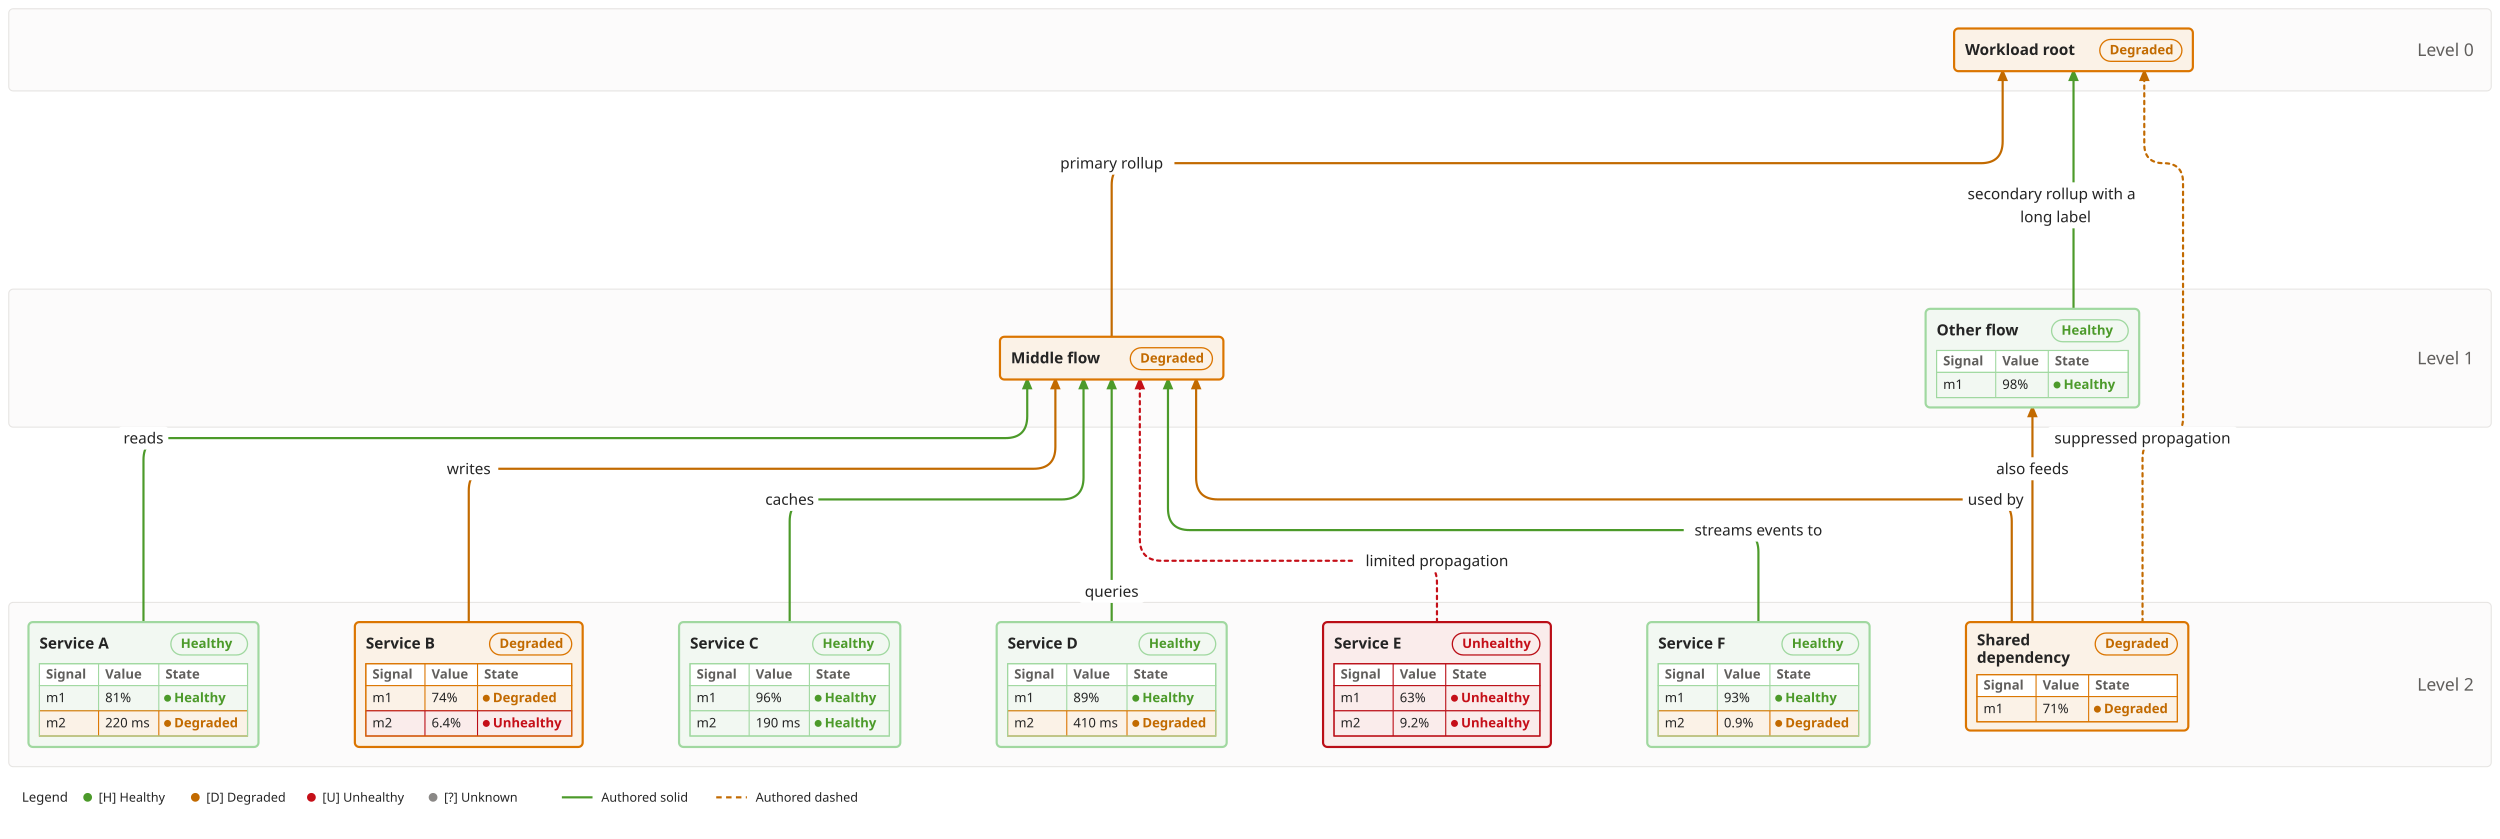
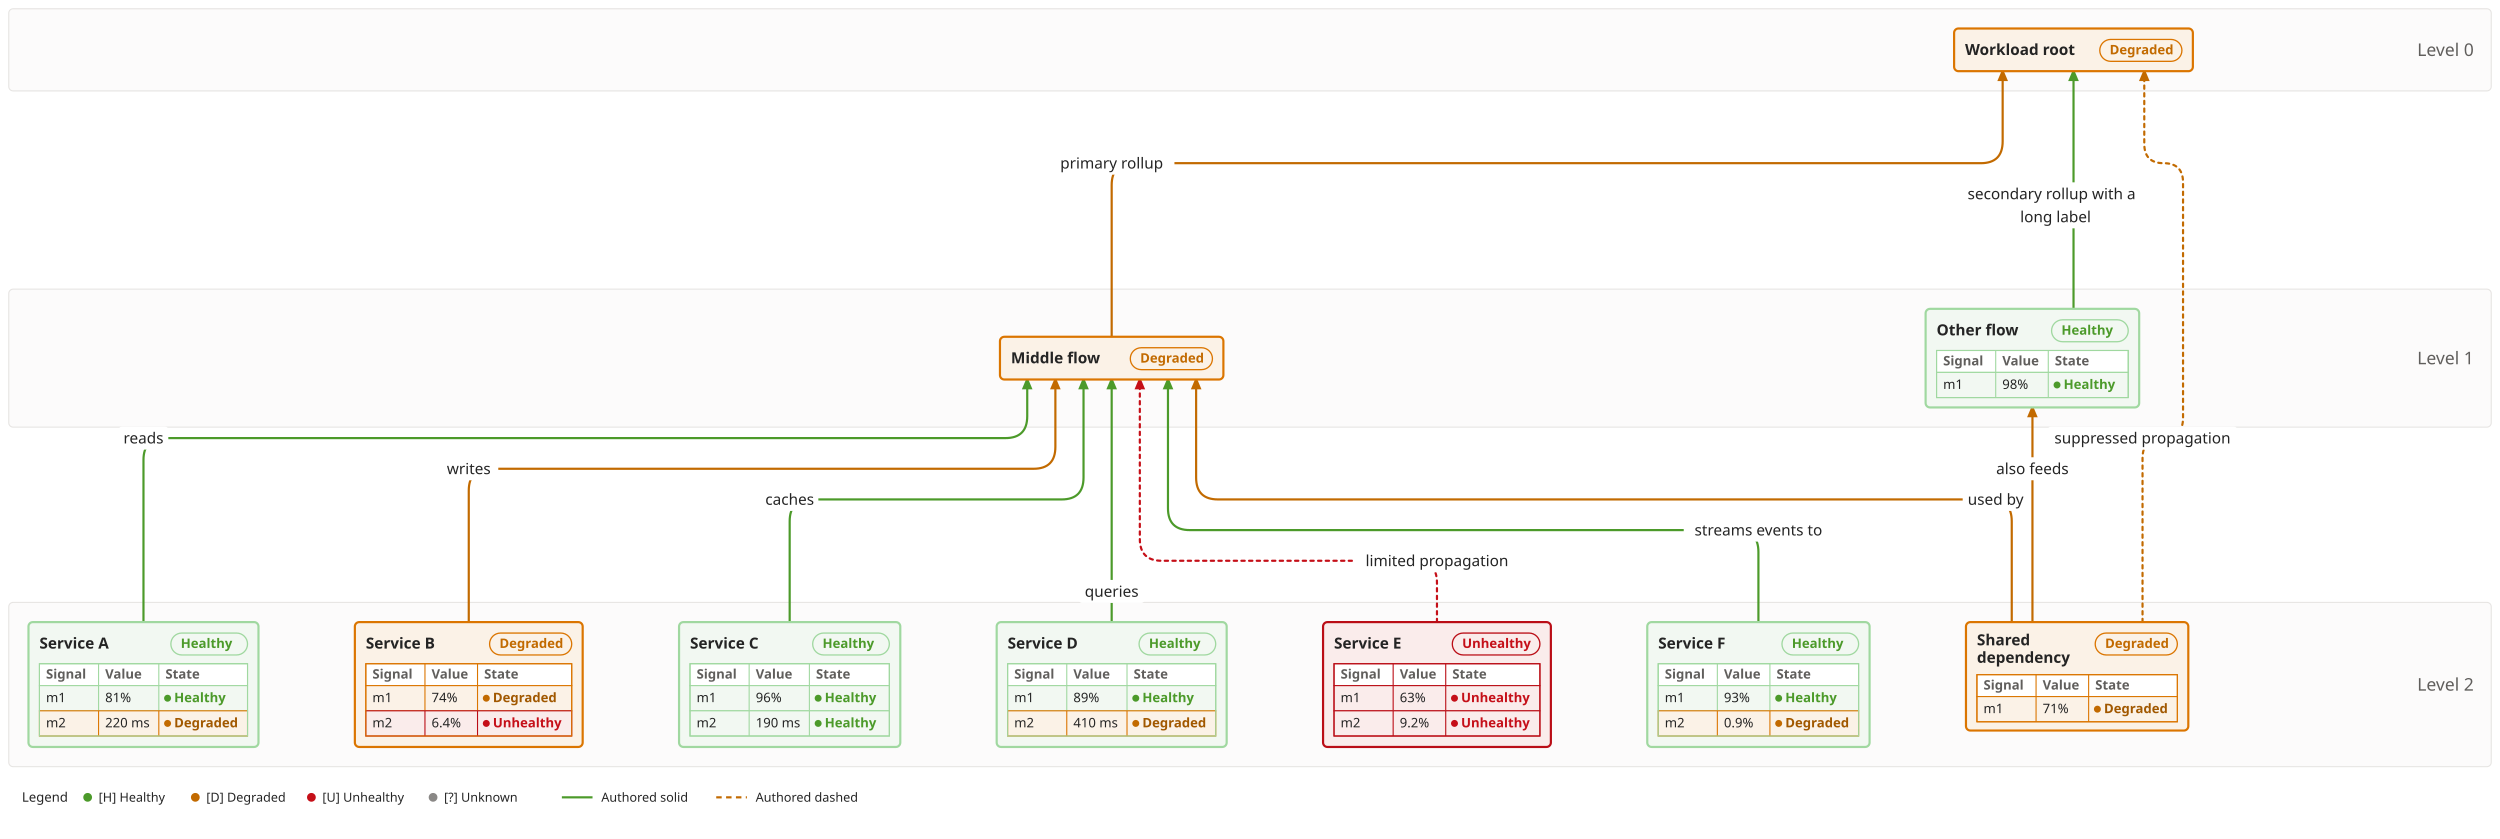
<svg xmlns="http://www.w3.org/2000/svg" class="pele pele-flowchart ahm-root" style="font-family:Segoe UI, Arial Unicode MS, Arial, sans-serif;color:#242424;font:16px sans-serif;letter-spacing:normal;word-spacing:normal;text-transform:none;direction:ltr;" fill="#242424" aria-roledescription="flowchart" role="img" aria-labelledby="ahm-8f4e106b5c-title ahm-8f4e106b5c-desc" data-ahm-theme="portal" viewBox="0 0 2282.59 766" width="2282.59" height="766">
  <rect class="ahm-bg" x="0" y="0" width="100%" height="100%" fill="#ffffff" />
  <g transform="translate(18,18)">
    <g class="pele-clusters">
      <g class="pele-cluster" data-id="lane_0">
        <rect x="-10" y="532" width="2266.59" height="150" fill="#faf9f8" fill-opacity="0.5" stroke="#e6e4e2" style="rx:4px;" />
        <text class="pele-cluster-label" fill="#605e5c" x="2189" y="612.6" text-anchor="start">Level 2</text>
      </g>
      <g class="pele-cluster" data-id="lane_1">
        <rect x="-10" y="246" width="2266.59" height="126" fill="#faf9f8" fill-opacity="0.5" stroke="#e6e4e2" style="rx:4px;" />
        <text class="pele-cluster-label" fill="#605e5c" x="2189" y="314.6" text-anchor="start">Level 1</text>
      </g>
      <g class="pele-cluster" data-id="lane_2">
        <rect x="-10" y="-10" width="2266.59" height="75" fill="#faf9f8" fill-opacity="0.5" stroke="#e6e4e2" style="rx:4px;" />
        <text class="pele-cluster-label" fill="#605e5c" x="2189" y="33.1" text-anchor="start">Level 0</text>
      </g>
    </g>
    <g class="pele-edges" fill="none" stroke="#605e5c" stroke-linecap="round">
      <g class="pele-edge" data-id="L_a_mid_0" style="stroke:#4c9a2a;stroke-width:2px;">
        <path d="M113.0 550.0 L113.0 402.0 Q113.0 382.0 133.0 382.0 L899.9 382.0 Q919.9 382.0 919.9 362.0 L919.9 335.5" />
        <path class="pele-marker" d="M919.86,328.5L923.22,336.5L916.5,336.5Z" fill="#4c9a2a" stroke="#4c9a2a" />
      </g>
      <g class="pele-edge" data-id="L_b_mid_0" style="stroke:#c26a00;stroke-width:2px;">
        <path d="M410.0 550.0 L410.0 430.0 Q410.0 410.0 430.0 410.0 L925.6 410.0 Q945.6 410.0 945.6 390.0 L945.6 335.5" />
        <path class="pele-marker" d="M945.57,328.5L948.93,336.5L942.21,336.5Z" fill="#c26a00" stroke="#c26a00" />
      </g>
      <g class="pele-edge" data-id="L_c_mid_0" style="stroke:#4c9a2a;stroke-width:2px;">
        <path d="M703.0 550.0 L703.0 458.0 Q703.0 438.0 723.0 438.0 L951.3 438.0 Q971.3 438.0 971.3 418.0 L971.3 335.5" />
        <path class="pele-marker" d="M971.29,328.5L974.65,336.5L967.93,336.5Z" fill="#4c9a2a" stroke="#4c9a2a" />
      </g>
      <g class="pele-edge" data-id="L_d_mid_0" style="stroke:#4c9a2a;stroke-width:2px;">
        <path d="M997.0 550.0 L997.0 335.5" />
        <path class="pele-marker" d="M997,328.5L1000.36,336.5L993.64,336.5Z" fill="#4c9a2a" stroke="#4c9a2a" />
      </g>
      <g class="pele-edge" data-id="L_e_mid_0" style="stroke:#c50f18;stroke-width:2px;">
        <path d="M1294.0 550.0 L1294.0 514.0 Q1294.0 494.0 1274.0 494.0 L1042.7 494.0 Q1022.7 494.0 1022.7 474.0 L1022.7 335.5" stroke-dasharray="3 4" />
        <path class="pele-marker" d="M1022.71,328.5L1026.07,336.5L1019.35,336.5Z" fill="#c50f18" stroke="#c50f18" />
      </g>
      <g class="pele-edge" data-id="L_f_mid_0" style="stroke:#4c9a2a;stroke-width:2px;">
        <path d="M1587.5 550.0 L1587.5 486.0 Q1587.5 466.0 1567.5 466.0 L1068.4 466.0 Q1048.4 466.0 1048.4 446.0 L1048.4 335.5" />
        <path class="pele-marker" d="M1048.43,328.5L1051.79,336.5L1045.07,336.5Z" fill="#4c9a2a" stroke="#4c9a2a" />
      </g>
      <g class="pele-edge" data-id="L_shared_mid_0" style="stroke:#c26a00;stroke-width:2px;">
        <path d="M1818.8 550.0 L1818.8 458.0 Q1818.8 438.0 1798.8 438.0 L1094.1 438.0 Q1074.1 438.0 1074.1 418.0 L1074.1 335.5" />
        <path class="pele-marker" d="M1074.14,328.5L1077.5,336.5L1070.78,336.5Z" fill="#c26a00" stroke="#c26a00" />
      </g>
      <g class="pele-edge" data-id="L_shared_other_0" style="stroke:#c26a00;stroke-width:2px;">
        <path d="M1837.7 550.0 L1837.7 361.0" />
        <path class="pele-marker" d="M1837.65,354L1841.01,362L1834.29,362Z" fill="#c26a00" stroke="#c26a00" />
      </g>
      <g class="pele-edge" data-id="L_shared_root_0" style="stroke:#c26a00;stroke-width:2px;">
        <path d="M1938.2 550.0 L1938.2 400.5 Q1938.2 382.0 1956.7 382.0 L1956.7 382.0 Q1975.2 382.0 1975.2 363.5 L1975.2 148.7 Q1975.2 131.0 1957.5 131.0 L1957.5 131.0 Q1939.8 131.0 1939.8 113.3 L1939.8 54.0" stroke-dasharray="3 4" />
        <path class="pele-marker" d="M1939.84,47L1943.2,55L1936.48,55Z" fill="#c26a00" stroke="#c26a00" />
      </g>
      <g class="pele-edge" data-id="L_mid_root_0" style="stroke:#c26a00;stroke-width:2px;">
        <path d="M997.0 289.5 L997.0 151.0 Q997.0 131.0 1017.0 131.0 L1790.5 131.0 Q1810.5 131.0 1810.5 111.0 L1810.5 54.0" />
        <path class="pele-marker" d="M1810.5,47L1813.86,55L1807.14,55Z" fill="#c26a00" stroke="#c26a00" />
      </g>
      <g class="pele-edge" data-id="L_other_root_0" style="stroke:#4c9a2a;stroke-width:2px;">
        <path d="M1875.2 264.0 L1875.2 54.0" />
        <path class="pele-marker" d="M1875.17,47L1878.53,55L1871.81,55Z" fill="#4c9a2a" stroke="#4c9a2a" />
      </g>
    </g>
    <g class="pele-edge-labels" font-size="14">
      <g class="pele-edge-label" data-id="L_a_mid_0">
        <rect x="90.32" y="371.5" width="45.36" height="21" rx="3" fill="#ffffff" />
        <text x="113" y="386.9" text-anchor="middle">reads</text>
      </g>
      <g class="pele-edge-label" data-id="L_b_mid_0">
        <rect x="383.05" y="399.5" width="53.9" height="21" rx="3" fill="#ffffff" />
        <text x="410" y="414.9" text-anchor="middle">writes</text>
      </g>
      <g class="pele-edge-label" data-id="L_c_mid_0">
        <rect x="676.82" y="427.5" width="52.36" height="21" rx="3" fill="#ffffff" />
        <text x="703" y="442.9" text-anchor="middle">caches</text>
      </g>
      <g class="pele-edge-label" data-id="L_d_mid_0">
        <rect x="966.93" y="511.5" width="60.14" height="21" rx="3" fill="#ffffff" />
        <text x="997" y="526.9" text-anchor="middle">queries</text>
      </g>
      <g class="pele-edge-label" data-id="L_e_mid_0">
        <rect x="1217.24" y="483.5" width="153.52" height="21" rx="3" fill="#ffffff" />
        <text x="1294" y="498.9" text-anchor="middle">limited propagation</text>
      </g>
      <g class="pele-edge-label" data-id="L_f_mid_0">
        <rect x="1519.31" y="455.5" width="136.38" height="21" rx="3" fill="#ffffff" />
        <text x="1587.5" y="470.9" text-anchor="middle">streams events to</text>
      </g>
      <g class="pele-edge-label" data-id="L_shared_mid_0">
        <rect x="1774.01" y="427.5" width="60.14" height="21" rx="3" fill="#ffffff" />
        <text x="1804.08" y="442.9" text-anchor="middle">used by</text>
      </g>
      <g class="pele-edge-label" data-id="L_shared_other_0">
        <rect x="1796.69" y="399.5" width="81.93" height="21" rx="3" fill="#ffffff" />
        <text x="1837.66" y="414.9" text-anchor="middle">also feeds</text>
      </g>
      <g class="pele-edge-label" data-id="L_shared_root_0">
        <rect x="1851.66" y="371.5" width="173.01" height="21" rx="3" fill="#ffffff" />
        <text x="1938.16" y="386.9" text-anchor="middle">suppressed propagation</text>
      </g>
      <g class="pele-edge-label" data-id="L_mid_root_0">
        <rect x="939.71" y="120.5" width="114.59" height="21" rx="3" fill="#ffffff" />
        <text x="997" y="135.9" text-anchor="middle">primary rollup</text>
      </g>
      <g class="pele-edge-label" data-id="L_other_root_0">
        <rect x="1785.19" y="148.5" width="179.97" height="42" rx="3" fill="#ffffff" />
        <text text-anchor="middle" xml:space="preserve">
          <tspan x="1875.18" y="163.9">secondary rollup with a</tspan>
          <tspan x="1875.18" y="184.9">long label</tspan>
        </text>
      </g>
    </g>
    <g class="pele-nodes">
      <g class="pele-node pele-shape-rect ahm_healthy ahm_card state-healthy" data-id="a" transform="translate(113,607)">
        <rect x="-105" y="-57" width="210" height="114" fill="#ffffff" stroke="#e6e4e2" style="rx:4px;fill:#f2f8f2;stroke:#a0d8a0;stroke-width:2px;" />
        <g class="ahm-node-content">
          <defs class="ahm-node-clips">
            <clipPath id="ahm-clip-ahm-8f4e106b5c_a-r0-name">
              <rect x="-91" y="3" width="46" height="19" />
            </clipPath>
            <clipPath id="ahm-clip-ahm-8f4e106b5c_a-r0-value">
              <rect x="-37" y="3" width="47" height="19" />
            </clipPath>
            <clipPath id="ahm-clip-ahm-8f4e106b5c_a-r0-state">
              <rect x="18" y="3" width="73" height="19" />
            </clipPath>
            <clipPath id="ahm-clip-ahm-8f4e106b5c_a-r1-name">
              <rect x="-91" y="26" width="46" height="19" />
            </clipPath>
            <clipPath id="ahm-clip-ahm-8f4e106b5c_a-r1-value">
              <rect x="-37" y="26" width="47" height="19" />
            </clipPath>
            <clipPath id="ahm-clip-ahm-8f4e106b5c_a-r1-state">
              <rect x="18" y="26" width="73" height="19" />
            </clipPath>
          </defs>
          <g class="ahm-entity-header entity-state-healthy">
            <text class="ahm-entity-title" x="-95" y="-32.8" font-size="14" fill="#242424" text-anchor="start" font-weight="700">
              <tspan x="-95" y="-32.8">Service A</tspan>
            </text>
            <rect class="ahm-entity-status-badge entity-state-healthy" x="25" y="-47" width="70" height="20" rx="10" ry="10" fill="#f2f8f2" stroke="#a0d8a0" stroke-width="1.2" />
            <text class="ahm-entity-status-text entity-state-healthy" x="34" y="-33.4" font-size="12" font-weight="600" fill="#4c9a2a" text-anchor="start">Healthy</text>
          </g>
          <g class="ahm-signal-table">
            <g class="ahm-signal-table-header">
              <rect x="-95" y="-19" width="190" height="20" fill="#ffffff" stroke="#a0d8a0" stroke-width="1" />
              <line class="ahm-signal-col-sep" x1="-41" y1="-19" x2="-41" y2="1" stroke="#a0d8a0" stroke-width="1" />
              <line class="ahm-signal-col-sep" x1="14" y1="-19" x2="14" y2="1" stroke="#a0d8a0" stroke-width="1" />
              <text x="-89" y="-5.4" font-size="12" font-weight="600" fill="#605e5c" text-anchor="start">Signal</text>
              <text x="-35" y="-5.4" font-size="12" font-weight="600" fill="#605e5c" text-anchor="start">Value</text>
              <text x="20" y="-5.4" font-size="12" font-weight="600" fill="#605e5c" text-anchor="start">State</text>
            </g>
            <g class="ahm-signal-row row-state-healthy" data-signal-id="aSig" data-row-index="0" data-state="healthy">
              <rect x="-95" y="1" width="190" height="23" fill="#f2f8f2" stroke="#a0d8a0" stroke-width="1" />
              <line class="ahm-signal-col-sep" x1="-41" y1="1" x2="-41" y2="24" stroke="#a0d8a0" stroke-width="1" />
              <line class="ahm-signal-col-sep" x1="14" y1="1" x2="14" y2="24" stroke="#a0d8a0" stroke-width="1" />
              <text class="ahm-signal-name" x="-89" y="16.1" font-size="12" fill="#242424" text-anchor="start" font-weight="500" clip-path="url(#ahm-clip-ahm-8f4e106b5c_a-r0-name)">
                <tspan x="-89" y="16.1">m1</tspan>
              </text>
              <text class="ahm-signal-value" x="-35" y="16.1" font-size="12" fill="#242424" text-anchor="start" font-weight="500" clip-path="url(#ahm-clip-ahm-8f4e106b5c_a-r0-value)">
                <tspan x="-35" y="16.1">81%</tspan>
              </text>
              <circle class="ahm-signal-state-dot" cx="22" cy="12.5" r="3.2" fill="#4c9a2a" />
              <text class="ahm-signal-state state-healthy" x="28" y="16.1" font-size="12" font-weight="600" fill="#4c9a2a" text-anchor="start" clip-path="url(#ahm-clip-ahm-8f4e106b5c_a-r0-state)">Healthy</text>
            </g>
            <g class="ahm-signal-row row-state-degraded" data-signal-id="aSig" data-row-index="1" data-state="degraded">
              <rect x="-95" y="24" width="190" height="23" fill="#fbf2e7" stroke="#db7500" stroke-width="1" />
              <line class="ahm-signal-col-sep" x1="-41" y1="24" x2="-41" y2="47" stroke="#db7500" stroke-width="1" />
              <line class="ahm-signal-col-sep" x1="14" y1="24" x2="14" y2="47" stroke="#db7500" stroke-width="1" />
              <text class="ahm-signal-name" x="-89" y="39.1" font-size="12" fill="#242424" text-anchor="start" font-weight="500" clip-path="url(#ahm-clip-ahm-8f4e106b5c_a-r1-name)">
                <tspan x="-89" y="39.1">m2</tspan>
              </text>
              <text class="ahm-signal-value" x="-35" y="39.1" font-size="12" fill="#242424" text-anchor="start" font-weight="500" clip-path="url(#ahm-clip-ahm-8f4e106b5c_a-r1-value)">
                <tspan x="-35" y="39.1">220 ms</tspan>
              </text>
              <circle class="ahm-signal-state-dot" cx="22" cy="35.5" r="3.2" fill="#c26a00" />
-               <text class="ahm-signal-state state-degraded" x="28" y="39.1" font-size="12" font-weight="600" fill="#c26a00" text-anchor="start" clip-path="url(#ahm-clip-ahm-8f4e106b5c_a-r1-state)">Degraded</text>
+               <text class="ahm-signal-state state-degraded" x="28" y="39.1" font-size="12" font-weight="600" fill="#a15800" text-anchor="start" clip-path="url(#ahm-clip-ahm-8f4e106b5c_a-r1-state)">Degraded</text>
            </g>
          </g>
          <rect class="ahm-signal-table-outline" x="-95" y="-19" width="190" height="66" fill="none" stroke="#a0d8a0" stroke-width="1" />
        </g>
      </g>
      <g class="pele-node pele-shape-rect ahm_degraded ahm_card state-degraded" data-id="b" transform="translate(410,607)">
        <rect x="-104" y="-57" width="208" height="114" fill="#ffffff" stroke="#e6e4e2" style="rx:4px;fill:#fbf2e7;stroke:#db7500;stroke-width:2px;" />
        <g class="ahm-node-content">
          <defs class="ahm-node-clips">
            <clipPath id="ahm-clip-ahm-8f4e106b5c_b-r0-name">
              <rect x="-90" y="3" width="46" height="19" />
            </clipPath>
            <clipPath id="ahm-clip-ahm-8f4e106b5c_b-r0-value">
              <rect x="-36" y="3" width="40" height="19" />
            </clipPath>
            <clipPath id="ahm-clip-ahm-8f4e106b5c_b-r0-state">
              <rect x="12" y="3" width="78" height="19" />
            </clipPath>
            <clipPath id="ahm-clip-ahm-8f4e106b5c_b-r1-name">
              <rect x="-90" y="26" width="46" height="19" />
            </clipPath>
            <clipPath id="ahm-clip-ahm-8f4e106b5c_b-r1-value">
              <rect x="-36" y="26" width="40" height="19" />
            </clipPath>
            <clipPath id="ahm-clip-ahm-8f4e106b5c_b-r1-state">
              <rect x="12" y="26" width="78" height="19" />
            </clipPath>
          </defs>
          <g class="ahm-entity-header entity-state-degraded">
            <text class="ahm-entity-title" x="-94" y="-32.8" font-size="14" fill="#242424" text-anchor="start" font-weight="700">
              <tspan x="-94" y="-32.8">Service B</tspan>
            </text>
            <rect class="ahm-entity-status-badge entity-state-degraded" x="19" y="-47" width="75" height="20" rx="10" ry="10" fill="#fbf2e7" stroke="#db7500" stroke-width="1.2" />
            <text class="ahm-entity-status-text entity-state-degraded" x="28" y="-33.4" font-size="12" font-weight="600" fill="#c26a00" text-anchor="start">Degraded</text>
          </g>
          <g class="ahm-signal-table">
            <g class="ahm-signal-table-header">
              <rect x="-94" y="-19" width="188" height="20" fill="#ffffff" stroke="#db7500" stroke-width="1" />
              <line class="ahm-signal-col-sep" x1="-40" y1="-19" x2="-40" y2="1" stroke="#db7500" stroke-width="1" />
              <line class="ahm-signal-col-sep" x1="8" y1="-19" x2="8" y2="1" stroke="#db7500" stroke-width="1" />
              <text x="-88" y="-5.4" font-size="12" font-weight="600" fill="#605e5c" text-anchor="start">Signal</text>
              <text x="-34" y="-5.4" font-size="12" font-weight="600" fill="#605e5c" text-anchor="start">Value</text>
              <text x="14" y="-5.4" font-size="12" font-weight="600" fill="#605e5c" text-anchor="start">State</text>
            </g>
            <g class="ahm-signal-row row-state-degraded" data-signal-id="bSig" data-row-index="0" data-state="degraded">
              <rect x="-94" y="1" width="188" height="23" fill="#fbf2e7" stroke="#db7500" stroke-width="1" />
              <line class="ahm-signal-col-sep" x1="-40" y1="1" x2="-40" y2="24" stroke="#db7500" stroke-width="1" />
              <line class="ahm-signal-col-sep" x1="8" y1="1" x2="8" y2="24" stroke="#db7500" stroke-width="1" />
              <text class="ahm-signal-name" x="-88" y="16.1" font-size="12" fill="#242424" text-anchor="start" font-weight="500" clip-path="url(#ahm-clip-ahm-8f4e106b5c_b-r0-name)">
                <tspan x="-88" y="16.1">m1</tspan>
              </text>
              <text class="ahm-signal-value" x="-34" y="16.1" font-size="12" fill="#242424" text-anchor="start" font-weight="500" clip-path="url(#ahm-clip-ahm-8f4e106b5c_b-r0-value)">
                <tspan x="-34" y="16.1">74%</tspan>
              </text>
              <circle class="ahm-signal-state-dot" cx="16" cy="12.5" r="3.2" fill="#c26a00" />
-               <text class="ahm-signal-state state-degraded" x="22" y="16.1" font-size="12" font-weight="600" fill="#c26a00" text-anchor="start" clip-path="url(#ahm-clip-ahm-8f4e106b5c_b-r0-state)">Degraded</text>
+               <text class="ahm-signal-state state-degraded" x="22" y="16.1" font-size="12" font-weight="600" fill="#a15800" text-anchor="start" clip-path="url(#ahm-clip-ahm-8f4e106b5c_b-r0-state)">Degraded</text>
            </g>
            <g class="ahm-signal-row row-state-unhealthy" data-signal-id="bSig" data-row-index="1" data-state="unhealthy">
              <rect x="-94" y="24" width="188" height="23" fill="#faeceb" stroke="#ba0d16" stroke-width="1" />
              <line class="ahm-signal-col-sep" x1="-40" y1="24" x2="-40" y2="47" stroke="#ba0d16" stroke-width="1" />
              <line class="ahm-signal-col-sep" x1="8" y1="24" x2="8" y2="47" stroke="#ba0d16" stroke-width="1" />
              <text class="ahm-signal-name" x="-88" y="39.1" font-size="12" fill="#242424" text-anchor="start" font-weight="500" clip-path="url(#ahm-clip-ahm-8f4e106b5c_b-r1-name)">
                <tspan x="-88" y="39.1">m2</tspan>
              </text>
              <text class="ahm-signal-value" x="-34" y="39.1" font-size="12" fill="#242424" text-anchor="start" font-weight="500" clip-path="url(#ahm-clip-ahm-8f4e106b5c_b-r1-value)">
                <tspan x="-34" y="39.1">6.4%</tspan>
              </text>
              <circle class="ahm-signal-state-dot" cx="16" cy="35.5" r="3.2" fill="#c50f18" />
              <text class="ahm-signal-state state-unhealthy" x="22" y="39.1" font-size="12" font-weight="600" fill="#c50f18" text-anchor="start" clip-path="url(#ahm-clip-ahm-8f4e106b5c_b-r1-state)">Unhealthy</text>
            </g>
          </g>
          <rect class="ahm-signal-table-outline" x="-94" y="-19" width="188" height="66" fill="none" stroke="#db7500" stroke-width="1" />
        </g>
      </g>
      <g class="pele-node pele-shape-rect ahm_healthy ahm_card state-healthy" data-id="c" transform="translate(703,607)">
        <rect x="-101" y="-57" width="202" height="114" fill="#ffffff" stroke="#e6e4e2" style="rx:4px;fill:#f2f8f2;stroke:#a0d8a0;stroke-width:2px;" />
        <g class="ahm-node-content">
          <defs class="ahm-node-clips">
            <clipPath id="ahm-clip-ahm-8f4e106b5c_c-r0-name">
              <rect x="-87" y="3" width="46" height="19" />
            </clipPath>
            <clipPath id="ahm-clip-ahm-8f4e106b5c_c-r0-value">
              <rect x="-33" y="3" width="47" height="19" />
            </clipPath>
            <clipPath id="ahm-clip-ahm-8f4e106b5c_c-r0-state">
              <rect x="22" y="3" width="65" height="19" />
            </clipPath>
            <clipPath id="ahm-clip-ahm-8f4e106b5c_c-r1-name">
              <rect x="-87" y="26" width="46" height="19" />
            </clipPath>
            <clipPath id="ahm-clip-ahm-8f4e106b5c_c-r1-value">
              <rect x="-33" y="26" width="47" height="19" />
            </clipPath>
            <clipPath id="ahm-clip-ahm-8f4e106b5c_c-r1-state">
              <rect x="22" y="26" width="65" height="19" />
            </clipPath>
          </defs>
          <g class="ahm-entity-header entity-state-healthy">
            <text class="ahm-entity-title" x="-91" y="-32.8" font-size="14" fill="#242424" text-anchor="start" font-weight="700">
              <tspan x="-91" y="-32.8">Service C</tspan>
            </text>
            <rect class="ahm-entity-status-badge entity-state-healthy" x="21" y="-47" width="70" height="20" rx="10" ry="10" fill="#f2f8f2" stroke="#a0d8a0" stroke-width="1.2" />
            <text class="ahm-entity-status-text entity-state-healthy" x="30" y="-33.4" font-size="12" font-weight="600" fill="#4c9a2a" text-anchor="start">Healthy</text>
          </g>
          <g class="ahm-signal-table">
            <g class="ahm-signal-table-header">
              <rect x="-91" y="-19" width="182" height="20" fill="#ffffff" stroke="#a0d8a0" stroke-width="1" />
              <line class="ahm-signal-col-sep" x1="-37" y1="-19" x2="-37" y2="1" stroke="#a0d8a0" stroke-width="1" />
              <line class="ahm-signal-col-sep" x1="18" y1="-19" x2="18" y2="1" stroke="#a0d8a0" stroke-width="1" />
              <text x="-85" y="-5.4" font-size="12" font-weight="600" fill="#605e5c" text-anchor="start">Signal</text>
              <text x="-31" y="-5.4" font-size="12" font-weight="600" fill="#605e5c" text-anchor="start">Value</text>
              <text x="24" y="-5.4" font-size="12" font-weight="600" fill="#605e5c" text-anchor="start">State</text>
            </g>
            <g class="ahm-signal-row row-state-healthy" data-signal-id="cSig" data-row-index="0" data-state="healthy">
              <rect x="-91" y="1" width="182" height="23" fill="#f2f8f2" stroke="#a0d8a0" stroke-width="1" />
              <line class="ahm-signal-col-sep" x1="-37" y1="1" x2="-37" y2="24" stroke="#a0d8a0" stroke-width="1" />
              <line class="ahm-signal-col-sep" x1="18" y1="1" x2="18" y2="24" stroke="#a0d8a0" stroke-width="1" />
              <text class="ahm-signal-name" x="-85" y="16.1" font-size="12" fill="#242424" text-anchor="start" font-weight="500" clip-path="url(#ahm-clip-ahm-8f4e106b5c_c-r0-name)">
                <tspan x="-85" y="16.1">m1</tspan>
              </text>
              <text class="ahm-signal-value" x="-31" y="16.1" font-size="12" fill="#242424" text-anchor="start" font-weight="500" clip-path="url(#ahm-clip-ahm-8f4e106b5c_c-r0-value)">
                <tspan x="-31" y="16.1">96%</tspan>
              </text>
              <circle class="ahm-signal-state-dot" cx="26" cy="12.5" r="3.2" fill="#4c9a2a" />
              <text class="ahm-signal-state state-healthy" x="32" y="16.1" font-size="12" font-weight="600" fill="#4c9a2a" text-anchor="start" clip-path="url(#ahm-clip-ahm-8f4e106b5c_c-r0-state)">Healthy</text>
            </g>
            <g class="ahm-signal-row row-state-healthy" data-signal-id="cSig" data-row-index="1" data-state="healthy">
              <rect x="-91" y="24" width="182" height="23" fill="#f2f8f2" stroke="#a0d8a0" stroke-width="1" />
              <line class="ahm-signal-col-sep" x1="-37" y1="24" x2="-37" y2="47" stroke="#a0d8a0" stroke-width="1" />
              <line class="ahm-signal-col-sep" x1="18" y1="24" x2="18" y2="47" stroke="#a0d8a0" stroke-width="1" />
              <text class="ahm-signal-name" x="-85" y="39.1" font-size="12" fill="#242424" text-anchor="start" font-weight="500" clip-path="url(#ahm-clip-ahm-8f4e106b5c_c-r1-name)">
                <tspan x="-85" y="39.1">m2</tspan>
              </text>
              <text class="ahm-signal-value" x="-31" y="39.1" font-size="12" fill="#242424" text-anchor="start" font-weight="500" clip-path="url(#ahm-clip-ahm-8f4e106b5c_c-r1-value)">
                <tspan x="-31" y="39.1">190 ms</tspan>
              </text>
              <circle class="ahm-signal-state-dot" cx="26" cy="35.5" r="3.2" fill="#4c9a2a" />
              <text class="ahm-signal-state state-healthy" x="32" y="39.1" font-size="12" font-weight="600" fill="#4c9a2a" text-anchor="start" clip-path="url(#ahm-clip-ahm-8f4e106b5c_c-r1-state)">Healthy</text>
            </g>
          </g>
          <rect class="ahm-signal-table-outline" x="-91" y="-19" width="182" height="66" fill="none" stroke="#a0d8a0" stroke-width="1" />
        </g>
      </g>
      <g class="pele-node pele-shape-rect ahm_healthy ahm_card state-healthy" data-id="d" transform="translate(997,607)">
        <rect x="-105" y="-57" width="210" height="114" fill="#ffffff" stroke="#e6e4e2" style="rx:4px;fill:#f2f8f2;stroke:#a0d8a0;stroke-width:2px;" />
        <g class="ahm-node-content">
          <defs class="ahm-node-clips">
            <clipPath id="ahm-clip-ahm-8f4e106b5c_d-r0-name">
              <rect x="-91" y="3" width="46" height="19" />
            </clipPath>
            <clipPath id="ahm-clip-ahm-8f4e106b5c_d-r0-value">
              <rect x="-37" y="3" width="47" height="19" />
            </clipPath>
            <clipPath id="ahm-clip-ahm-8f4e106b5c_d-r0-state">
              <rect x="18" y="3" width="73" height="19" />
            </clipPath>
            <clipPath id="ahm-clip-ahm-8f4e106b5c_d-r1-name">
              <rect x="-91" y="26" width="46" height="19" />
            </clipPath>
            <clipPath id="ahm-clip-ahm-8f4e106b5c_d-r1-value">
              <rect x="-37" y="26" width="47" height="19" />
            </clipPath>
            <clipPath id="ahm-clip-ahm-8f4e106b5c_d-r1-state">
              <rect x="18" y="26" width="73" height="19" />
            </clipPath>
          </defs>
          <g class="ahm-entity-header entity-state-healthy">
            <text class="ahm-entity-title" x="-95" y="-32.8" font-size="14" fill="#242424" text-anchor="start" font-weight="700">
              <tspan x="-95" y="-32.8">Service D</tspan>
            </text>
            <rect class="ahm-entity-status-badge entity-state-healthy" x="25" y="-47" width="70" height="20" rx="10" ry="10" fill="#f2f8f2" stroke="#a0d8a0" stroke-width="1.2" />
            <text class="ahm-entity-status-text entity-state-healthy" x="34" y="-33.4" font-size="12" font-weight="600" fill="#4c9a2a" text-anchor="start">Healthy</text>
          </g>
          <g class="ahm-signal-table">
            <g class="ahm-signal-table-header">
              <rect x="-95" y="-19" width="190" height="20" fill="#ffffff" stroke="#a0d8a0" stroke-width="1" />
              <line class="ahm-signal-col-sep" x1="-41" y1="-19" x2="-41" y2="1" stroke="#a0d8a0" stroke-width="1" />
              <line class="ahm-signal-col-sep" x1="14" y1="-19" x2="14" y2="1" stroke="#a0d8a0" stroke-width="1" />
              <text x="-89" y="-5.4" font-size="12" font-weight="600" fill="#605e5c" text-anchor="start">Signal</text>
              <text x="-35" y="-5.4" font-size="12" font-weight="600" fill="#605e5c" text-anchor="start">Value</text>
              <text x="20" y="-5.4" font-size="12" font-weight="600" fill="#605e5c" text-anchor="start">State</text>
            </g>
            <g class="ahm-signal-row row-state-healthy" data-signal-id="dSig" data-row-index="0" data-state="healthy">
              <rect x="-95" y="1" width="190" height="23" fill="#f2f8f2" stroke="#a0d8a0" stroke-width="1" />
              <line class="ahm-signal-col-sep" x1="-41" y1="1" x2="-41" y2="24" stroke="#a0d8a0" stroke-width="1" />
              <line class="ahm-signal-col-sep" x1="14" y1="1" x2="14" y2="24" stroke="#a0d8a0" stroke-width="1" />
              <text class="ahm-signal-name" x="-89" y="16.1" font-size="12" fill="#242424" text-anchor="start" font-weight="500" clip-path="url(#ahm-clip-ahm-8f4e106b5c_d-r0-name)">
                <tspan x="-89" y="16.1">m1</tspan>
              </text>
              <text class="ahm-signal-value" x="-35" y="16.1" font-size="12" fill="#242424" text-anchor="start" font-weight="500" clip-path="url(#ahm-clip-ahm-8f4e106b5c_d-r0-value)">
                <tspan x="-35" y="16.1">89%</tspan>
              </text>
              <circle class="ahm-signal-state-dot" cx="22" cy="12.5" r="3.2" fill="#4c9a2a" />
              <text class="ahm-signal-state state-healthy" x="28" y="16.1" font-size="12" font-weight="600" fill="#4c9a2a" text-anchor="start" clip-path="url(#ahm-clip-ahm-8f4e106b5c_d-r0-state)">Healthy</text>
            </g>
            <g class="ahm-signal-row row-state-degraded" data-signal-id="dSig" data-row-index="1" data-state="degraded">
              <rect x="-95" y="24" width="190" height="23" fill="#fbf2e7" stroke="#db7500" stroke-width="1" />
              <line class="ahm-signal-col-sep" x1="-41" y1="24" x2="-41" y2="47" stroke="#db7500" stroke-width="1" />
              <line class="ahm-signal-col-sep" x1="14" y1="24" x2="14" y2="47" stroke="#db7500" stroke-width="1" />
              <text class="ahm-signal-name" x="-89" y="39.1" font-size="12" fill="#242424" text-anchor="start" font-weight="500" clip-path="url(#ahm-clip-ahm-8f4e106b5c_d-r1-name)">
                <tspan x="-89" y="39.1">m2</tspan>
              </text>
              <text class="ahm-signal-value" x="-35" y="39.1" font-size="12" fill="#242424" text-anchor="start" font-weight="500" clip-path="url(#ahm-clip-ahm-8f4e106b5c_d-r1-value)">
                <tspan x="-35" y="39.1">410 ms</tspan>
              </text>
              <circle class="ahm-signal-state-dot" cx="22" cy="35.5" r="3.2" fill="#c26a00" />
-               <text class="ahm-signal-state state-degraded" x="28" y="39.1" font-size="12" font-weight="600" fill="#c26a00" text-anchor="start" clip-path="url(#ahm-clip-ahm-8f4e106b5c_d-r1-state)">Degraded</text>
+               <text class="ahm-signal-state state-degraded" x="28" y="39.1" font-size="12" font-weight="600" fill="#a15800" text-anchor="start" clip-path="url(#ahm-clip-ahm-8f4e106b5c_d-r1-state)">Degraded</text>
            </g>
          </g>
          <rect class="ahm-signal-table-outline" x="-95" y="-19" width="190" height="66" fill="none" stroke="#a0d8a0" stroke-width="1" />
        </g>
      </g>
      <g class="pele-node pele-shape-rect ahm_unhealthy ahm_card state-unhealthy" data-id="e" transform="translate(1294,607)">
        <rect x="-104" y="-57" width="208" height="114" fill="#ffffff" stroke="#e6e4e2" style="rx:4px;fill:#faeceb;stroke:#ba0d16;stroke-width:2px;" />
        <g class="ahm-node-content">
          <defs class="ahm-node-clips">
            <clipPath id="ahm-clip-ahm-8f4e106b5c_e-r0-name">
              <rect x="-90" y="3" width="46" height="19" />
            </clipPath>
            <clipPath id="ahm-clip-ahm-8f4e106b5c_e-r0-value">
              <rect x="-36" y="3" width="40" height="19" />
            </clipPath>
            <clipPath id="ahm-clip-ahm-8f4e106b5c_e-r0-state">
              <rect x="12" y="3" width="78" height="19" />
            </clipPath>
            <clipPath id="ahm-clip-ahm-8f4e106b5c_e-r1-name">
              <rect x="-90" y="26" width="46" height="19" />
            </clipPath>
            <clipPath id="ahm-clip-ahm-8f4e106b5c_e-r1-value">
              <rect x="-36" y="26" width="40" height="19" />
            </clipPath>
            <clipPath id="ahm-clip-ahm-8f4e106b5c_e-r1-state">
              <rect x="12" y="26" width="78" height="19" />
            </clipPath>
          </defs>
          <g class="ahm-entity-header entity-state-unhealthy">
            <text class="ahm-entity-title" x="-94" y="-32.8" font-size="14" fill="#242424" text-anchor="start" font-weight="700">
              <tspan x="-94" y="-32.8">Service E</tspan>
            </text>
            <rect class="ahm-entity-status-badge entity-state-unhealthy" x="14" y="-47" width="80" height="20" rx="10" ry="10" fill="#faeceb" stroke="#ba0d16" stroke-width="1.2" />
            <text class="ahm-entity-status-text entity-state-unhealthy" x="23" y="-33.4" font-size="12" font-weight="600" fill="#c50f18" text-anchor="start">Unhealthy</text>
          </g>
          <g class="ahm-signal-table">
            <g class="ahm-signal-table-header">
              <rect x="-94" y="-19" width="188" height="20" fill="#ffffff" stroke="#ba0d16" stroke-width="1" />
              <line class="ahm-signal-col-sep" x1="-40" y1="-19" x2="-40" y2="1" stroke="#ba0d16" stroke-width="1" />
              <line class="ahm-signal-col-sep" x1="8" y1="-19" x2="8" y2="1" stroke="#ba0d16" stroke-width="1" />
              <text x="-88" y="-5.4" font-size="12" font-weight="600" fill="#605e5c" text-anchor="start">Signal</text>
              <text x="-34" y="-5.4" font-size="12" font-weight="600" fill="#605e5c" text-anchor="start">Value</text>
              <text x="14" y="-5.4" font-size="12" font-weight="600" fill="#605e5c" text-anchor="start">State</text>
            </g>
            <g class="ahm-signal-row row-state-unhealthy" data-signal-id="eSig" data-row-index="0" data-state="unhealthy">
              <rect x="-94" y="1" width="188" height="23" fill="#faeceb" stroke="#ba0d16" stroke-width="1" />
              <line class="ahm-signal-col-sep" x1="-40" y1="1" x2="-40" y2="24" stroke="#ba0d16" stroke-width="1" />
              <line class="ahm-signal-col-sep" x1="8" y1="1" x2="8" y2="24" stroke="#ba0d16" stroke-width="1" />
              <text class="ahm-signal-name" x="-88" y="16.1" font-size="12" fill="#242424" text-anchor="start" font-weight="500" clip-path="url(#ahm-clip-ahm-8f4e106b5c_e-r0-name)">
                <tspan x="-88" y="16.1">m1</tspan>
              </text>
              <text class="ahm-signal-value" x="-34" y="16.1" font-size="12" fill="#242424" text-anchor="start" font-weight="500" clip-path="url(#ahm-clip-ahm-8f4e106b5c_e-r0-value)">
                <tspan x="-34" y="16.1">63%</tspan>
              </text>
              <circle class="ahm-signal-state-dot" cx="16" cy="12.5" r="3.2" fill="#c50f18" />
              <text class="ahm-signal-state state-unhealthy" x="22" y="16.1" font-size="12" font-weight="600" fill="#c50f18" text-anchor="start" clip-path="url(#ahm-clip-ahm-8f4e106b5c_e-r0-state)">Unhealthy</text>
            </g>
            <g class="ahm-signal-row row-state-unhealthy" data-signal-id="eSig" data-row-index="1" data-state="unhealthy">
              <rect x="-94" y="24" width="188" height="23" fill="#faeceb" stroke="#ba0d16" stroke-width="1" />
              <line class="ahm-signal-col-sep" x1="-40" y1="24" x2="-40" y2="47" stroke="#ba0d16" stroke-width="1" />
              <line class="ahm-signal-col-sep" x1="8" y1="24" x2="8" y2="47" stroke="#ba0d16" stroke-width="1" />
              <text class="ahm-signal-name" x="-88" y="39.1" font-size="12" fill="#242424" text-anchor="start" font-weight="500" clip-path="url(#ahm-clip-ahm-8f4e106b5c_e-r1-name)">
                <tspan x="-88" y="39.1">m2</tspan>
              </text>
              <text class="ahm-signal-value" x="-34" y="39.1" font-size="12" fill="#242424" text-anchor="start" font-weight="500" clip-path="url(#ahm-clip-ahm-8f4e106b5c_e-r1-value)">
                <tspan x="-34" y="39.1">9.2%</tspan>
              </text>
              <circle class="ahm-signal-state-dot" cx="16" cy="35.5" r="3.2" fill="#c50f18" />
              <text class="ahm-signal-state state-unhealthy" x="22" y="39.1" font-size="12" font-weight="600" fill="#c50f18" text-anchor="start" clip-path="url(#ahm-clip-ahm-8f4e106b5c_e-r1-state)">Unhealthy</text>
            </g>
          </g>
          <rect class="ahm-signal-table-outline" x="-94" y="-19" width="188" height="66" fill="none" stroke="#ba0d16" stroke-width="1" />
        </g>
      </g>
      <g class="pele-node pele-shape-rect ahm_healthy ahm_card state-healthy" data-id="f" transform="translate(1587.5,607)">
        <rect x="-101.5" y="-57" width="203" height="114" fill="#ffffff" stroke="#e6e4e2" style="rx:4px;fill:#f2f8f2;stroke:#a0d8a0;stroke-width:2px;" />
        <g class="ahm-node-content">
          <defs class="ahm-node-clips">
            <clipPath id="ahm-clip-ahm-8f4e106b5c_f-r0-name">
              <rect x="-87.5" y="3" width="46" height="19" />
            </clipPath>
            <clipPath id="ahm-clip-ahm-8f4e106b5c_f-r0-value">
              <rect x="-33.5" y="3" width="40" height="19" />
            </clipPath>
            <clipPath id="ahm-clip-ahm-8f4e106b5c_f-r0-state">
              <rect x="14.5" y="3" width="73" height="19" />
            </clipPath>
            <clipPath id="ahm-clip-ahm-8f4e106b5c_f-r1-name">
              <rect x="-87.5" y="26" width="46" height="19" />
            </clipPath>
            <clipPath id="ahm-clip-ahm-8f4e106b5c_f-r1-value">
              <rect x="-33.5" y="26" width="40" height="19" />
            </clipPath>
            <clipPath id="ahm-clip-ahm-8f4e106b5c_f-r1-state">
              <rect x="14.5" y="26" width="73" height="19" />
            </clipPath>
          </defs>
          <g class="ahm-entity-header entity-state-healthy">
            <text class="ahm-entity-title" x="-91.5" y="-32.8" font-size="14" fill="#242424" text-anchor="start" font-weight="700">
              <tspan x="-91.5" y="-32.8">Service F</tspan>
            </text>
            <rect class="ahm-entity-status-badge entity-state-healthy" x="21.5" y="-47" width="70" height="20" rx="10" ry="10" fill="#f2f8f2" stroke="#a0d8a0" stroke-width="1.2" />
            <text class="ahm-entity-status-text entity-state-healthy" x="30.5" y="-33.4" font-size="12" font-weight="600" fill="#4c9a2a" text-anchor="start">Healthy</text>
          </g>
          <g class="ahm-signal-table">
            <g class="ahm-signal-table-header">
              <rect x="-91.5" y="-19" width="183" height="20" fill="#ffffff" stroke="#a0d8a0" stroke-width="1" />
              <line class="ahm-signal-col-sep" x1="-37.5" y1="-19" x2="-37.5" y2="1" stroke="#a0d8a0" stroke-width="1" />
              <line class="ahm-signal-col-sep" x1="10.5" y1="-19" x2="10.5" y2="1" stroke="#a0d8a0" stroke-width="1" />
              <text x="-85.5" y="-5.4" font-size="12" font-weight="600" fill="#605e5c" text-anchor="start">Signal</text>
              <text x="-31.5" y="-5.4" font-size="12" font-weight="600" fill="#605e5c" text-anchor="start">Value</text>
              <text x="16.5" y="-5.4" font-size="12" font-weight="600" fill="#605e5c" text-anchor="start">State</text>
            </g>
            <g class="ahm-signal-row row-state-healthy" data-signal-id="fSig" data-row-index="0" data-state="healthy">
              <rect x="-91.5" y="1" width="183" height="23" fill="#f2f8f2" stroke="#a0d8a0" stroke-width="1" />
              <line class="ahm-signal-col-sep" x1="-37.5" y1="1" x2="-37.5" y2="24" stroke="#a0d8a0" stroke-width="1" />
              <line class="ahm-signal-col-sep" x1="10.5" y1="1" x2="10.5" y2="24" stroke="#a0d8a0" stroke-width="1" />
              <text class="ahm-signal-name" x="-85.5" y="16.1" font-size="12" fill="#242424" text-anchor="start" font-weight="500" clip-path="url(#ahm-clip-ahm-8f4e106b5c_f-r0-name)">
                <tspan x="-85.5" y="16.1">m1</tspan>
              </text>
              <text class="ahm-signal-value" x="-31.5" y="16.1" font-size="12" fill="#242424" text-anchor="start" font-weight="500" clip-path="url(#ahm-clip-ahm-8f4e106b5c_f-r0-value)">
                <tspan x="-31.5" y="16.1">93%</tspan>
              </text>
              <circle class="ahm-signal-state-dot" cx="18.5" cy="12.5" r="3.2" fill="#4c9a2a" />
              <text class="ahm-signal-state state-healthy" x="24.5" y="16.1" font-size="12" font-weight="600" fill="#4c9a2a" text-anchor="start" clip-path="url(#ahm-clip-ahm-8f4e106b5c_f-r0-state)">Healthy</text>
            </g>
            <g class="ahm-signal-row row-state-degraded" data-signal-id="fSig" data-row-index="1" data-state="degraded">
              <rect x="-91.5" y="24" width="183" height="23" fill="#fbf2e7" stroke="#db7500" stroke-width="1" />
              <line class="ahm-signal-col-sep" x1="-37.5" y1="24" x2="-37.5" y2="47" stroke="#db7500" stroke-width="1" />
              <line class="ahm-signal-col-sep" x1="10.5" y1="24" x2="10.5" y2="47" stroke="#db7500" stroke-width="1" />
              <text class="ahm-signal-name" x="-85.5" y="39.1" font-size="12" fill="#242424" text-anchor="start" font-weight="500" clip-path="url(#ahm-clip-ahm-8f4e106b5c_f-r1-name)">
                <tspan x="-85.5" y="39.1">m2</tspan>
              </text>
              <text class="ahm-signal-value" x="-31.5" y="39.1" font-size="12" fill="#242424" text-anchor="start" font-weight="500" clip-path="url(#ahm-clip-ahm-8f4e106b5c_f-r1-value)">
                <tspan x="-31.5" y="39.1">0.9%</tspan>
              </text>
              <circle class="ahm-signal-state-dot" cx="18.5" cy="35.5" r="3.2" fill="#c26a00" />
-               <text class="ahm-signal-state state-degraded" x="24.5" y="39.1" font-size="12" font-weight="600" fill="#c26a00" text-anchor="start" clip-path="url(#ahm-clip-ahm-8f4e106b5c_f-r1-state)">Degraded</text>
+               <text class="ahm-signal-state state-degraded" x="24.5" y="39.1" font-size="12" font-weight="600" fill="#a15800" text-anchor="start" clip-path="url(#ahm-clip-ahm-8f4e106b5c_f-r1-state)">Degraded</text>
            </g>
          </g>
          <rect class="ahm-signal-table-outline" x="-91.5" y="-19" width="183" height="66" fill="none" stroke="#a0d8a0" stroke-width="1" />
        </g>
      </g>
      <g class="pele-node pele-shape-rect ahm_degraded ahm_card state-degraded" data-id="shared" transform="translate(1878.5,599.5)">
        <rect x="-101.5" y="-49.5" width="203" height="99" fill="#ffffff" stroke="#e6e4e2" style="rx:4px;fill:#fbf2e7;stroke:#db7500;stroke-width:2px;" />
        <g class="ahm-node-content">
          <defs class="ahm-node-clips">
            <clipPath id="ahm-clip-ahm-8f4e106b5c_shared-r0-name">
              <rect x="-87.5" y="20.5" width="46" height="19" />
            </clipPath>
            <clipPath id="ahm-clip-ahm-8f4e106b5c_shared-r0-value">
              <rect x="-33.5" y="20.5" width="40" height="19" />
            </clipPath>
            <clipPath id="ahm-clip-ahm-8f4e106b5c_shared-r0-state">
              <rect x="14.5" y="20.5" width="73" height="19" />
            </clipPath>
          </defs>
          <g class="ahm-entity-header entity-state-degraded">
            <text class="ahm-entity-title" x="-91.5" y="-28.3" font-size="14" fill="#242424" text-anchor="start" font-weight="700">
              <tspan x="-91.5" y="-28.3">Shared</tspan>
              <tspan x="-91.5" y="-12.3">dependency</tspan>
            </text>
            <rect class="ahm-entity-status-badge entity-state-degraded" x="16.5" y="-39.5" width="75" height="20" rx="10" ry="10" fill="#fbf2e7" stroke="#db7500" stroke-width="1.2" />
            <text class="ahm-entity-status-text entity-state-degraded" x="25.5" y="-25.9" font-size="12" font-weight="600" fill="#c26a00" text-anchor="start">Degraded</text>
          </g>
          <g class="ahm-signal-table">
            <g class="ahm-signal-table-header">
              <rect x="-91.5" y="-1.5" width="183" height="20" fill="#ffffff" stroke="#db7500" stroke-width="1" />
              <line class="ahm-signal-col-sep" x1="-37.5" y1="-1.5" x2="-37.5" y2="18.5" stroke="#db7500" stroke-width="1" />
              <line class="ahm-signal-col-sep" x1="10.5" y1="-1.5" x2="10.5" y2="18.5" stroke="#db7500" stroke-width="1" />
              <text x="-85.5" y="12.1" font-size="12" font-weight="600" fill="#605e5c" text-anchor="start">Signal</text>
              <text x="-31.5" y="12.1" font-size="12" font-weight="600" fill="#605e5c" text-anchor="start">Value</text>
              <text x="16.5" y="12.1" font-size="12" font-weight="600" fill="#605e5c" text-anchor="start">State</text>
            </g>
            <g class="ahm-signal-row row-state-degraded" data-signal-id="sSig" data-row-index="0" data-state="degraded">
              <rect x="-91.5" y="18.5" width="183" height="23" fill="#fbf2e7" stroke="#db7500" stroke-width="1" />
              <line class="ahm-signal-col-sep" x1="-37.5" y1="18.5" x2="-37.5" y2="41.5" stroke="#db7500" stroke-width="1" />
              <line class="ahm-signal-col-sep" x1="10.5" y1="18.5" x2="10.5" y2="41.5" stroke="#db7500" stroke-width="1" />
              <text class="ahm-signal-name" x="-85.5" y="33.6" font-size="12" fill="#242424" text-anchor="start" font-weight="500" clip-path="url(#ahm-clip-ahm-8f4e106b5c_shared-r0-name)">
                <tspan x="-85.5" y="33.6">m1</tspan>
              </text>
              <text class="ahm-signal-value" x="-31.5" y="33.6" font-size="12" fill="#242424" text-anchor="start" font-weight="500" clip-path="url(#ahm-clip-ahm-8f4e106b5c_shared-r0-value)">
                <tspan x="-31.5" y="33.6">71%</tspan>
              </text>
              <circle class="ahm-signal-state-dot" cx="18.5" cy="30" r="3.2" fill="#c26a00" />
-               <text class="ahm-signal-state state-degraded" x="24.5" y="33.6" font-size="12" font-weight="600" fill="#c26a00" text-anchor="start" clip-path="url(#ahm-clip-ahm-8f4e106b5c_shared-r0-state)">Degraded</text>
+               <text class="ahm-signal-state state-degraded" x="24.5" y="33.6" font-size="12" font-weight="600" fill="#a15800" text-anchor="start" clip-path="url(#ahm-clip-ahm-8f4e106b5c_shared-r0-state)">Degraded</text>
            </g>
          </g>
          <rect class="ahm-signal-table-outline" x="-91.5" y="-1.5" width="183" height="43" fill="none" stroke="#db7500" stroke-width="1" />
        </g>
      </g>
      <g class="pele-node pele-shape-rect ahm_degraded ahm_card state-degraded" data-id="mid" transform="translate(997,309)">
        <rect x="-102" y="-19.5" width="204" height="39" fill="#ffffff" stroke="#e6e4e2" style="rx:4px;fill:#fbf2e7;stroke:#db7500;stroke-width:2px;" />
        <g class="ahm-node-content">
          <defs class="ahm-node-clips" />
          <g class="ahm-entity-header entity-state-degraded">
            <text class="ahm-entity-title" x="-92" y="4.7" font-size="14" fill="#242424" text-anchor="start" font-weight="700">
              <tspan x="-92" y="4.7">Middle flow</tspan>
            </text>
            <rect class="ahm-entity-status-badge entity-state-degraded" x="17" y="-9.5" width="75" height="20" rx="10" ry="10" fill="#fbf2e7" stroke="#db7500" stroke-width="1.2" />
            <text class="ahm-entity-status-text entity-state-degraded" x="26" y="4.1" font-size="12" font-weight="600" fill="#c26a00" text-anchor="start">Degraded</text>
          </g>
        </g>
      </g>
      <g class="pele-node pele-shape-rect ahm_healthy ahm_card state-healthy" data-id="other" transform="translate(1837.65,309)">
        <rect x="-97.5" y="-45" width="195" height="90" fill="#ffffff" stroke="#e6e4e2" style="rx:4px;fill:#f2f8f2;stroke:#a0d8a0;stroke-width:2px;" />
        <g class="ahm-node-content">
          <defs class="ahm-node-clips">
            <clipPath id="ahm-clip-ahm-8f4e106b5c_other-r0-name">
              <rect x="-83.5" y="15" width="46" height="19" />
            </clipPath>
            <clipPath id="ahm-clip-ahm-8f4e106b5c_other-r0-value">
              <rect x="-29.5" y="15" width="40" height="19" />
            </clipPath>
            <clipPath id="ahm-clip-ahm-8f4e106b5c_other-r0-state">
              <rect x="18.5" y="15" width="65" height="19" />
            </clipPath>
          </defs>
          <g class="ahm-entity-header entity-state-healthy">
            <text class="ahm-entity-title" x="-87.5" y="-20.8" font-size="14" fill="#242424" text-anchor="start" font-weight="700">
              <tspan x="-87.5" y="-20.8">Other flow</tspan>
            </text>
            <rect class="ahm-entity-status-badge entity-state-healthy" x="17.5" y="-35" width="70" height="20" rx="10" ry="10" fill="#f2f8f2" stroke="#a0d8a0" stroke-width="1.2" />
            <text class="ahm-entity-status-text entity-state-healthy" x="26.5" y="-21.4" font-size="12" font-weight="600" fill="#4c9a2a" text-anchor="start">Healthy</text>
          </g>
          <g class="ahm-signal-table">
            <g class="ahm-signal-table-header">
              <rect x="-87.5" y="-7" width="175" height="20" fill="#ffffff" stroke="#a0d8a0" stroke-width="1" />
              <line class="ahm-signal-col-sep" x1="-33.5" y1="-7" x2="-33.5" y2="13" stroke="#a0d8a0" stroke-width="1" />
              <line class="ahm-signal-col-sep" x1="14.5" y1="-7" x2="14.5" y2="13" stroke="#a0d8a0" stroke-width="1" />
              <text x="-81.5" y="6.6" font-size="12" font-weight="600" fill="#605e5c" text-anchor="start">Signal</text>
              <text x="-27.5" y="6.6" font-size="12" font-weight="600" fill="#605e5c" text-anchor="start">Value</text>
              <text x="20.5" y="6.6" font-size="12" font-weight="600" fill="#605e5c" text-anchor="start">State</text>
            </g>
            <g class="ahm-signal-row row-state-healthy" data-signal-id="oSig" data-row-index="0" data-state="healthy">
              <rect x="-87.5" y="13" width="175" height="23" fill="#f2f8f2" stroke="#a0d8a0" stroke-width="1" />
              <line class="ahm-signal-col-sep" x1="-33.5" y1="13" x2="-33.5" y2="36" stroke="#a0d8a0" stroke-width="1" />
              <line class="ahm-signal-col-sep" x1="14.5" y1="13" x2="14.5" y2="36" stroke="#a0d8a0" stroke-width="1" />
              <text class="ahm-signal-name" x="-81.5" y="28.1" font-size="12" fill="#242424" text-anchor="start" font-weight="500" clip-path="url(#ahm-clip-ahm-8f4e106b5c_other-r0-name)">
                <tspan x="-81.5" y="28.1">m1</tspan>
              </text>
              <text class="ahm-signal-value" x="-27.5" y="28.1" font-size="12" fill="#242424" text-anchor="start" font-weight="500" clip-path="url(#ahm-clip-ahm-8f4e106b5c_other-r0-value)">
                <tspan x="-27.5" y="28.1">98%</tspan>
              </text>
              <circle class="ahm-signal-state-dot" cx="22.5" cy="24.5" r="3.2" fill="#4c9a2a" />
              <text class="ahm-signal-state state-healthy" x="28.5" y="28.1" font-size="12" font-weight="600" fill="#4c9a2a" text-anchor="start" clip-path="url(#ahm-clip-ahm-8f4e106b5c_other-r0-state)">Healthy</text>
            </g>
          </g>
          <rect class="ahm-signal-table-outline" x="-87.5" y="-7" width="175" height="43" fill="none" stroke="#a0d8a0" stroke-width="1" />
        </g>
      </g>
      <g class="pele-node pele-shape-rect ahm_degraded ahm_card state-degraded" data-id="root" transform="translate(1875.17,27.5)">
        <rect x="-109" y="-19.5" width="218" height="39" fill="#ffffff" stroke="#e6e4e2" style="rx:4px;fill:#fbf2e7;stroke:#db7500;stroke-width:2px;" />
        <g class="ahm-node-content">
          <defs class="ahm-node-clips" />
          <g class="ahm-entity-header entity-state-degraded">
            <text class="ahm-entity-title" x="-99" y="4.7" font-size="14" fill="#242424" text-anchor="start" font-weight="700">
              <tspan x="-99" y="4.7">Workload root</tspan>
            </text>
            <rect class="ahm-entity-status-badge entity-state-degraded" x="24" y="-9.5" width="75" height="20" rx="10" ry="10" fill="#fbf2e7" stroke="#db7500" stroke-width="1.2" />
            <text class="ahm-entity-status-text entity-state-degraded" x="33" y="4.1" font-size="12" font-weight="600" fill="#c26a00" text-anchor="start">Degraded</text>
          </g>
        </g>
      </g>
    </g>
  </g>
  <g class="ahm-legend" transform="translate(0,0)">
    <text x="20" y="732" font-size="12" fill="#242424">Legend</text>
    <g transform="translate(80.04,728)">
      <circle cx="0" cy="0" r="4" fill="#4c9a2a" />
      <text x="10" y="4" font-size="11.5" fill="#242424">[H] Healthy</text>
    </g>
    <g transform="translate(178.34,728)">
      <circle cx="0" cy="0" r="4" fill="#c26a00" />
      <text x="10" y="4" font-size="11.5" fill="#242424">[D] Degraded</text>
    </g>
    <g transform="translate(284.32,728)">
      <circle cx="0" cy="0" r="4" fill="#c50f18" />
      <text x="10" y="4" font-size="11.5" fill="#242424">[U] Unhealthy</text>
    </g>
    <g transform="translate(395.41,728)">
      <circle cx="0" cy="0" r="4" fill="#8a8886" />
      <text x="10" y="4" font-size="11.5" fill="#242424">[?] Unknown</text>
    </g>
    <g transform="translate(513,728)">
      <line x1="0" y1="0" x2="28" y2="0" stroke="#4c9a2a" stroke-width="2" />
      <text x="36" y="4" font-size="11.5" fill="#242424">Authored solid</text>
    </g>
    <g transform="translate(653.94,728)">
      <line x1="0" y1="0" x2="28" y2="0" stroke="#c26a00" stroke-width="2" stroke-dasharray="5 4" />
      <text x="36" y="4" font-size="11.5" fill="#242424">Authored dashed</text>
    </g>
  </g>
</svg>
